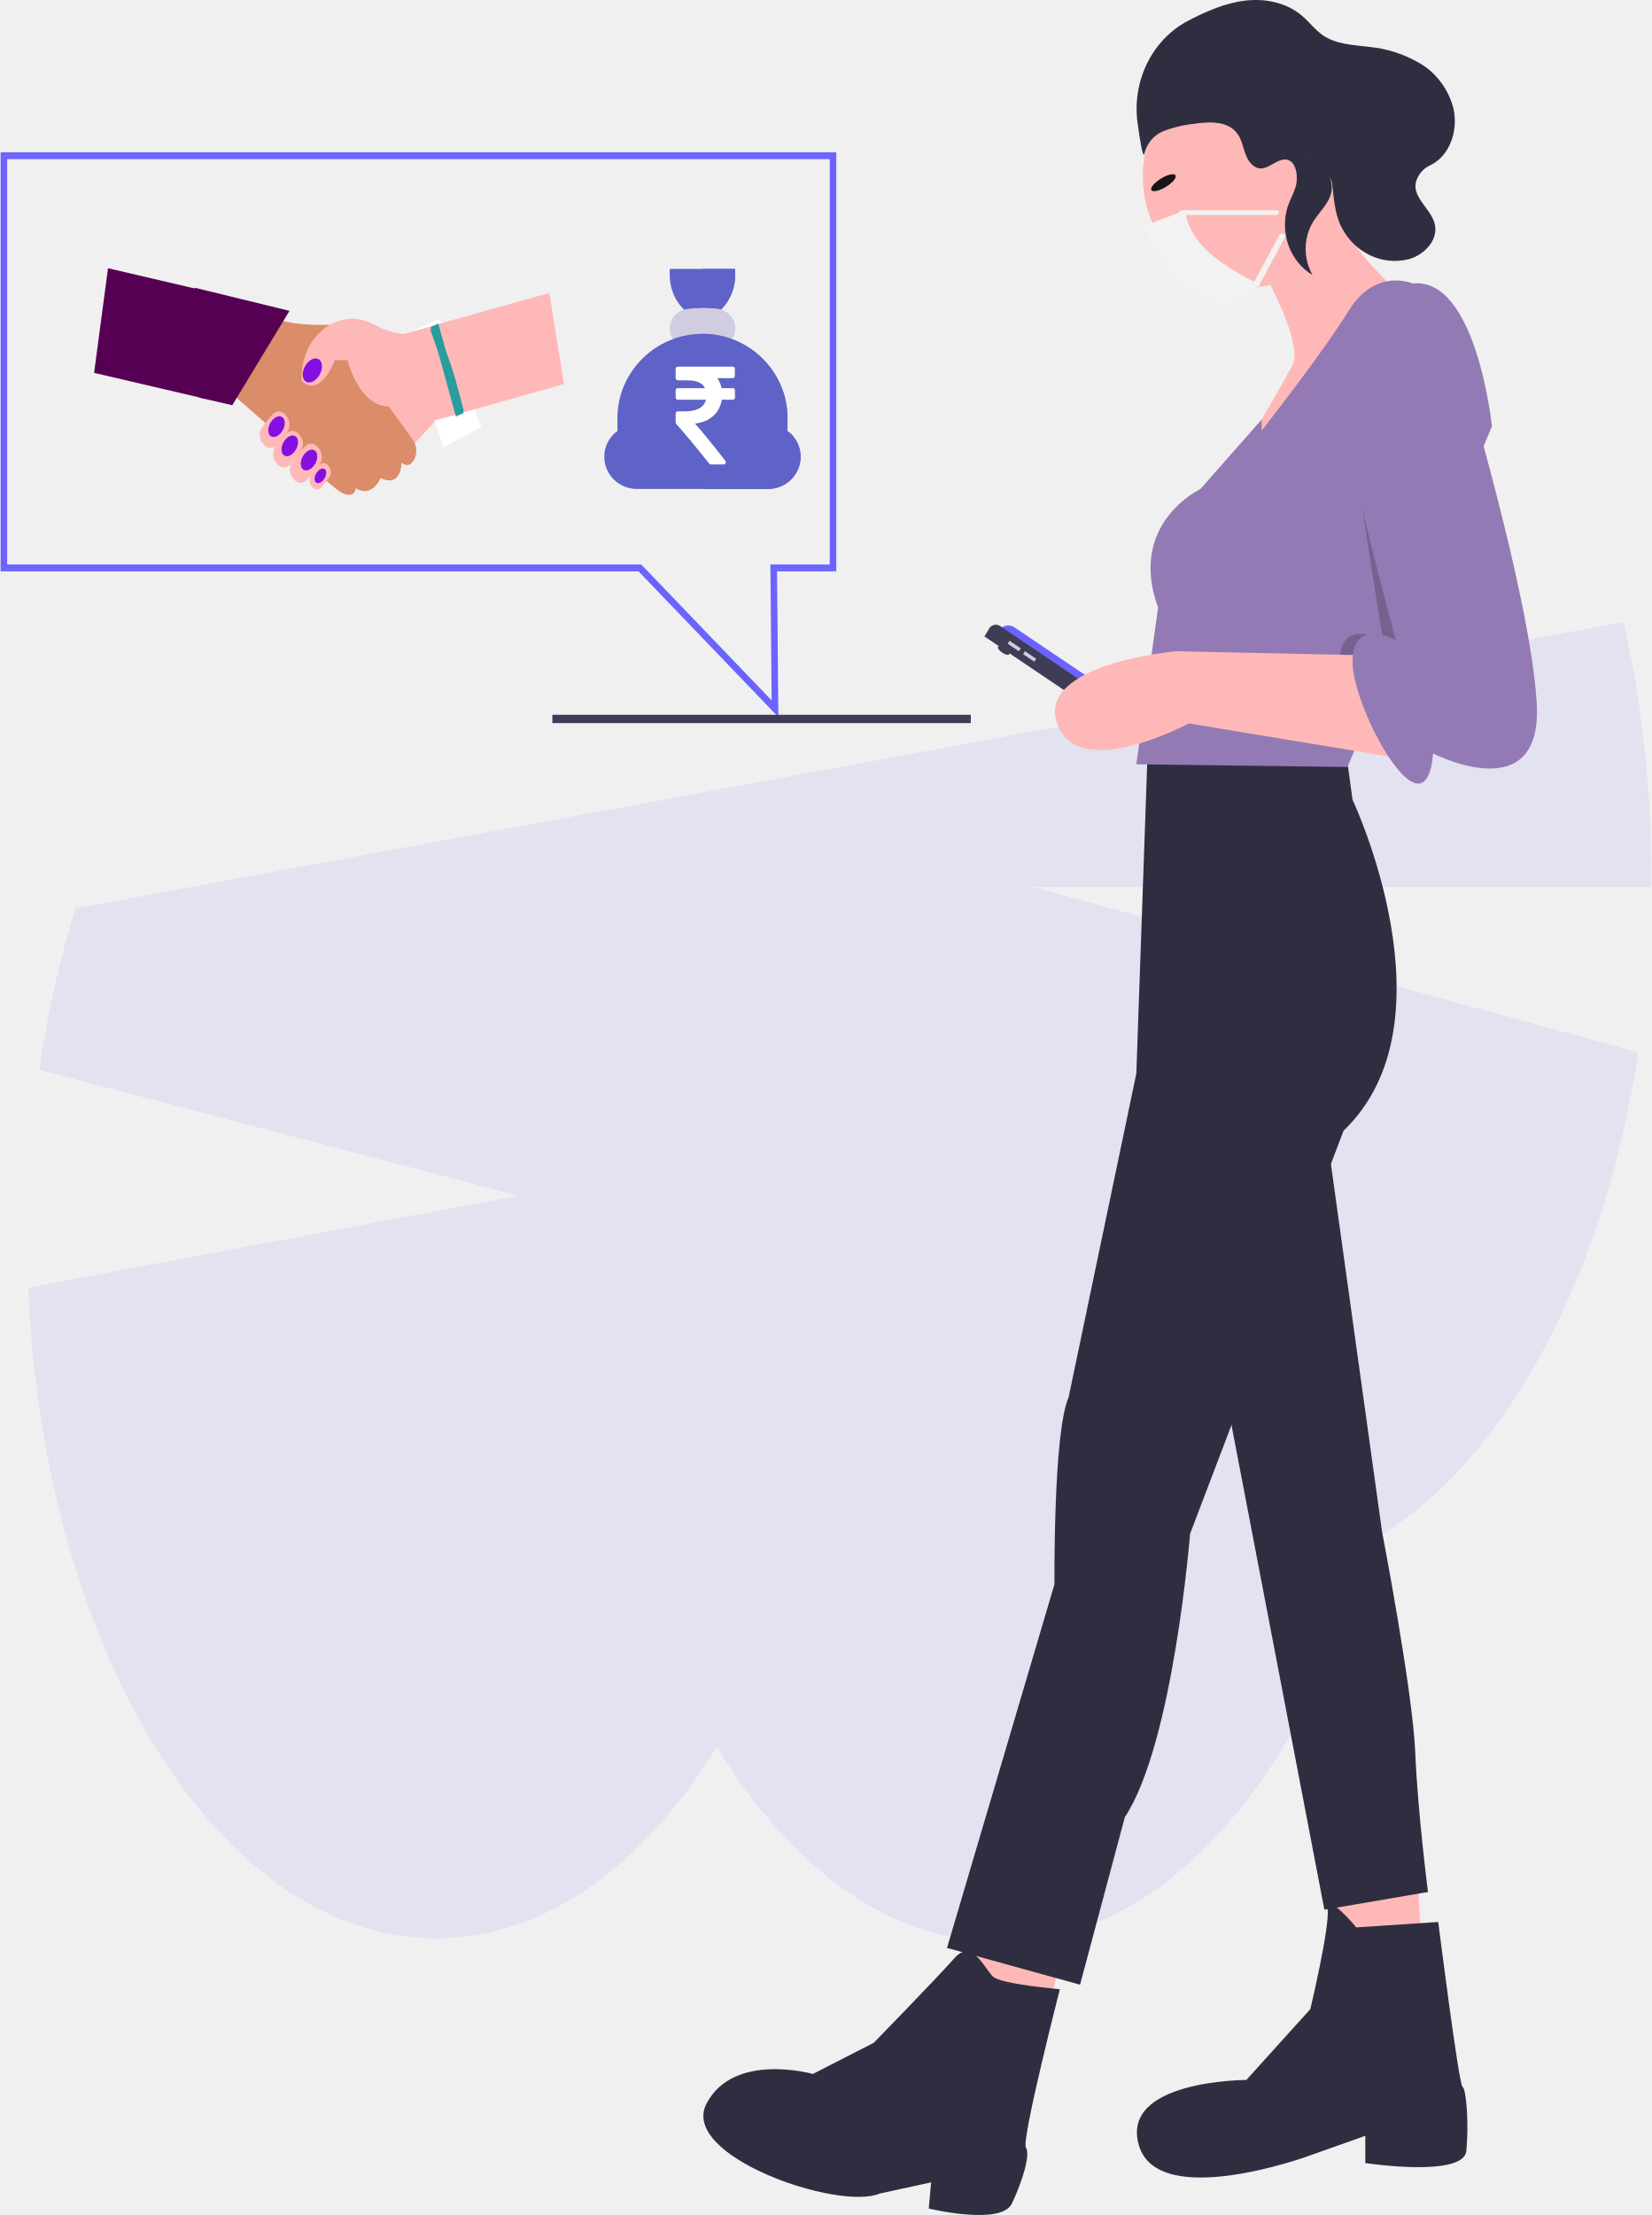
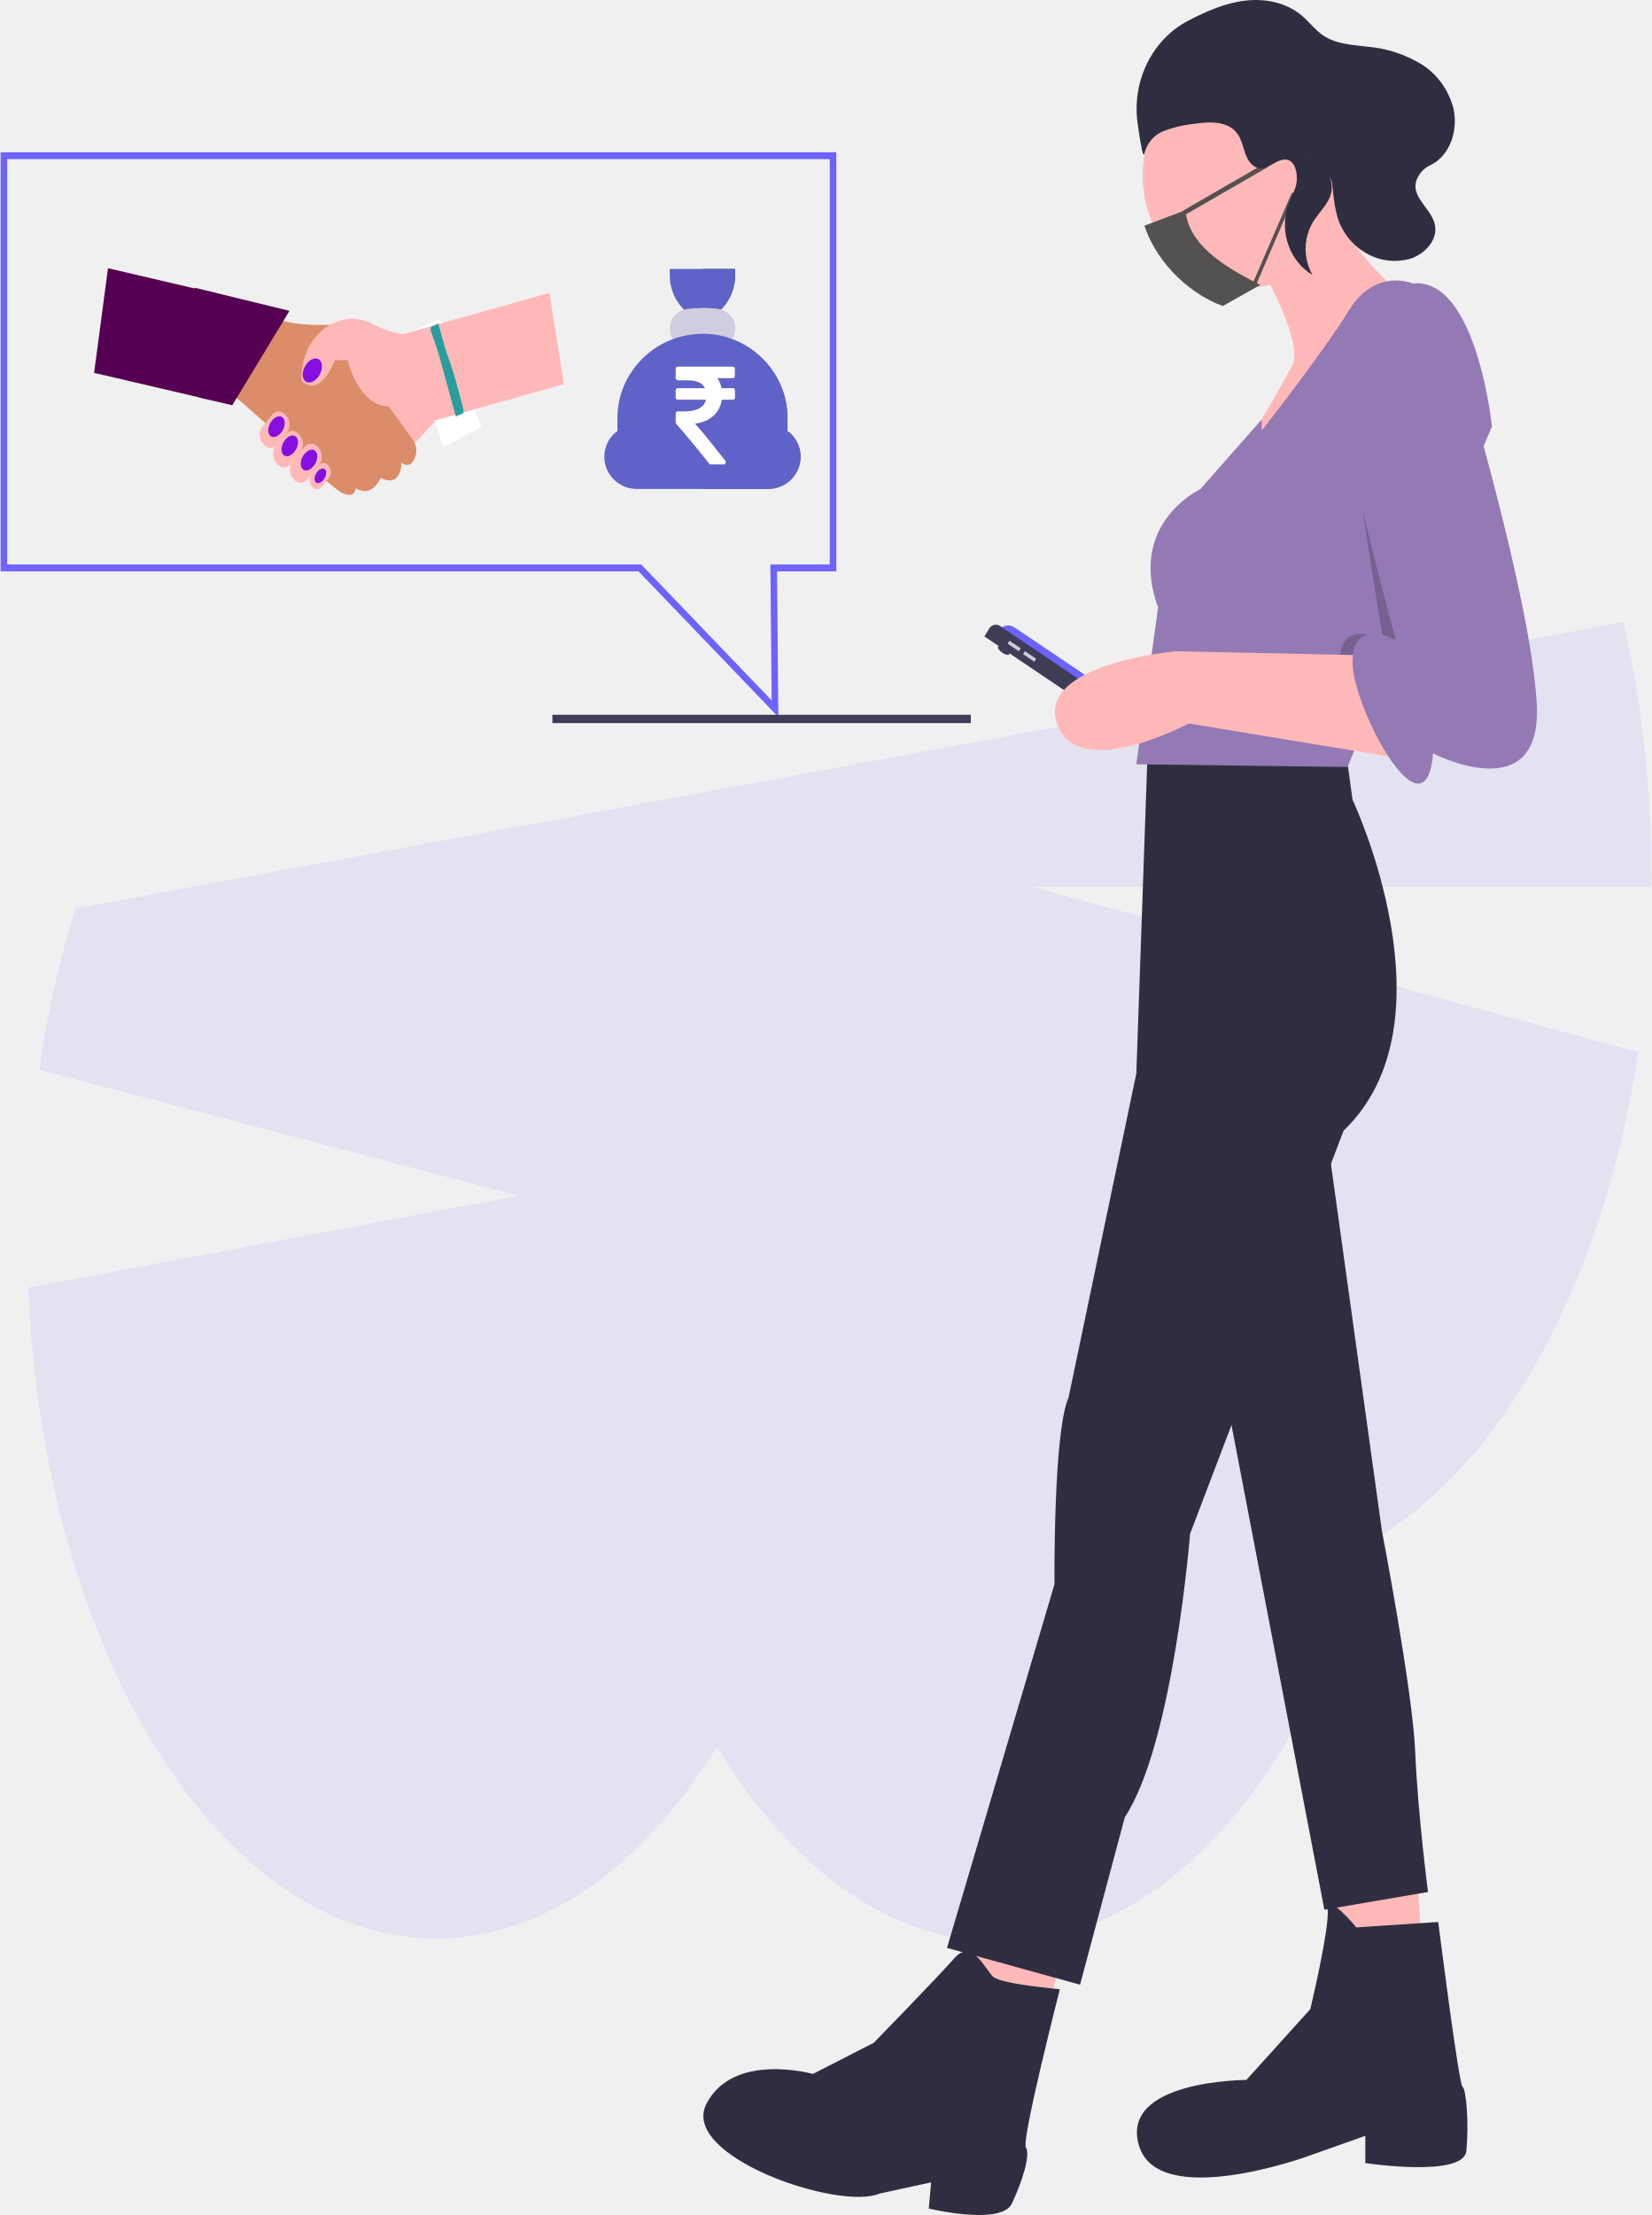
<svg xmlns="http://www.w3.org/2000/svg" width="484" height="649" viewBox="0 0 484 649" fill="none">
  <path opacity="0.1" d="M483.96 256.77C483.974 231.247 481.205 205.956 475.805 182.273L22.125 266.177C17.46 281.081 13.89 296.971 11.501 313.463L151.99 350.351L8.295 377.249C12.617 483.801 64.463 567.945 127.8 567.945C159.679 567.945 188.643 546.62 210.11 511.845C231.64 547.273 260.883 569.06 293.106 569.06C340.916 569.06 382.176 521.097 401.393 451.747C439.945 430.23 469.868 376.057 480.14 308.338L302.466 259.822H483.934C483.934 258.808 483.96 257.793 483.96 256.77Z" fill="#6C63FF" />
  <path d="M295.793 191.7C296.009 191.336 295.447 190.545 294.536 189.932C293.627 189.319 292.714 189.115 292.498 189.479C292.281 189.842 292.845 190.634 293.754 191.247C294.665 191.86 295.577 192.064 295.793 191.7Z" fill="#3F3D56" />
  <path d="M292.599 184.941C293.083 184.127 293.851 183.551 294.734 183.339C295.618 183.128 296.543 183.299 297.308 183.815L340.56 212.971C341.324 213.487 341.865 214.305 342.064 215.245C342.262 216.184 342.101 217.17 341.617 217.984L292.599 184.941Z" fill="#6C63FF" />
  <path d="M288.509 186.482L289.87 184.196C290.201 183.638 290.726 183.246 291.33 183.101C291.932 182.956 292.565 183.074 293.089 183.426L342.334 216.623C342.953 217.04 343.391 217.702 343.55 218.462C343.711 219.223 343.581 220.021 343.189 220.68L342.058 222.581L288.509 186.482Z" fill="#3F3D56" />
  <path d="M295.841 187.739L295.319 188.615L298.614 190.837L299.137 189.961L295.841 187.739Z" fill="#D0CDE1" />
  <path d="M300.372 190.793L299.851 191.67L303.146 193.892L303.667 193.015L300.372 190.793Z" fill="#D0CDE1" />
  <path d="M365.644 84.254C382.622 84.254 396.386 69.602 396.386 51.528C396.386 33.454 382.622 18.803 365.644 18.803C348.665 18.803 334.902 33.454 334.902 51.528C334.902 69.602 348.665 84.254 365.644 84.254Z" fill="#FFB8B8" />
  <path d="M367.518 74.676C367.518 74.676 382.514 99.819 378.766 107.002C375.017 114.186 363.395 133.741 363.395 133.741C363.395 133.741 415.13 93.034 408.383 84.254C408.383 84.254 393.012 70.286 392.262 61.506L367.518 74.676Z" fill="#FFB8B8" />
  <path d="M391.512 555.159L393.012 580.302L417.006 575.912L415.505 551.567L391.512 555.159Z" fill="#FFB8B8" />
  <path d="M284.666 569.15L280.168 585.113L306.785 590.301L310.534 575.534L284.666 569.15Z" fill="#FFB8B8" />
  <path d="M393.949 216.553L396.385 234.312C396.385 234.312 427.128 299.364 393.762 331.291L348.773 449.422C348.773 449.422 343.9 510.882 329.654 532.434L316.532 581.521L277.543 570.746L309.035 464.188C309.035 464.188 308.66 419.49 313.159 409.513L333.027 314.53L336.59 212.961C336.59 212.961 389.075 208.969 393.949 216.553Z" fill="#2F2E41" />
  <path d="M388.138 327.278L405.009 448.601C405.009 448.601 414.005 495.294 414.755 513.254C415.505 531.213 418.505 554.361 418.505 554.361L388.138 559.548L358.146 403.105L388.138 327.278Z" fill="#2F2E41" />
-   <path d="M369.383 83.469L358.358 89.671C347.003 85.408 338.486 75.543 335.392 66.128L347.406 61.605C348.35 71.208 357.487 77.592 369.383 83.469Z" fill="#F2F2F2" />
-   <path d="M373.962 62.971H346.491C346.247 62.971 346.015 62.899 345.843 62.771C345.671 62.643 345.575 62.469 345.575 62.288C345.575 62.107 345.671 61.933 345.843 61.805C346.015 61.677 346.247 61.605 346.491 61.605H373.962C374.206 61.605 374.437 61.677 374.609 61.805C374.781 61.933 374.878 62.107 374.878 62.288C374.878 62.469 374.781 62.643 374.609 62.771C374.437 62.899 374.206 62.971 373.962 62.971Z" fill="#F2F2F2" />
-   <path d="M368.467 83.469C368.319 83.469 368.171 83.442 368.039 83.389C367.907 83.337 367.794 83.261 367.709 83.169C367.626 83.076 367.574 82.97 367.558 82.859C367.541 82.748 367.563 82.636 367.618 82.532L374.945 68.867C374.988 68.784 375.055 68.707 375.138 68.643C375.223 68.579 375.322 68.527 375.433 68.492C375.543 68.456 375.663 68.437 375.783 68.436C375.903 68.435 376.023 68.451 376.135 68.485C376.247 68.518 376.349 68.568 376.435 68.63C376.521 68.693 376.589 68.768 376.637 68.851C376.684 68.933 376.709 69.022 376.71 69.112C376.712 69.202 376.688 69.291 376.643 69.374L369.318 83.039C369.25 83.166 369.132 83.275 368.981 83.352C368.83 83.428 368.651 83.469 368.467 83.469Z" fill="#F2F2F2" />
+   <path d="M369.383 83.469L358.358 89.671C347.003 85.408 338.486 75.543 335.392 66.128L347.406 61.605C348.35 71.208 357.486 77.592 369.383 83.469Z" fill="#545151" />
+   <path d="M371.463 49.012L347.673 62.748C347.461 62.87 347.225 62.923 347.012 62.898C346.799 62.873 346.628 62.771 346.538 62.614C346.447 62.457 346.444 62.258 346.529 62.061C346.613 61.864 346.778 61.686 346.989 61.564L370.78 47.829C370.991 47.707 371.228 47.653 371.441 47.678C371.654 47.703 371.824 47.805 371.915 47.962C372.005 48.119 372.009 48.318 371.924 48.515C371.839 48.712 371.674 48.89 371.463 49.012Z" fill="#545151" />
+   <path d="M367.393 84.272C367.314 84.251 367.251 84.177 367.208 84.058C367.165 83.939 367.144 83.777 367.148 83.587C367.151 83.398 367.179 83.186 367.227 82.97C367.276 82.754 367.345 82.542 367.428 82.35L378.334 57.102C378.4 56.947 378.475 56.81 378.552 56.698C378.63 56.586 378.709 56.501 378.785 56.448C378.862 56.395 378.935 56.376 378.999 56.391C379.063 56.406 379.117 56.454 379.159 56.534C379.201 56.614 379.229 56.724 379.242 56.857C379.255 56.99 379.252 57.143 379.235 57.309C379.218 57.475 379.185 57.649 379.139 57.822C379.094 57.995 379.035 58.163 378.969 58.317L368.063 83.566C367.962 83.8 367.844 83.992 367.724 84.118C367.605 84.244 367.49 84.298 367.393 84.272Z" fill="#545151" />
  <path d="M421.504 563.14L397.51 564.736C397.51 564.736 388.578 553.961 389.107 559.548C389.638 565.136 384.014 588.682 384.014 588.682L365.269 609.435C365.269 609.435 328.155 609.435 333.777 628.592C339.401 647.748 383.264 631.784 383.264 631.784L400.134 625.798V633.779C400.134 633.779 429.003 638.169 429.751 630.188C430.501 622.206 429.751 612.229 428.628 611.43C427.503 610.632 421.504 563.14 421.504 563.14Z" fill="#2F2E41" />
  <path d="M310.615 582.841C310.615 582.841 293.465 581.379 291.064 579.189C288.663 576.998 284.889 567.869 279.745 573.712C274.6 579.554 256.077 598.541 256.077 598.541L238.24 607.67C238.24 607.67 214.916 601.097 207.027 616.434C199.138 631.769 245.786 647.836 257.792 642.725L272.885 639.438L272.199 647.106C272.199 647.106 293.465 652.218 296.552 645.646C299.64 639.073 302.041 631.405 300.668 629.213C299.296 627.023 310.615 582.841 310.615 582.841Z" fill="#2F2E41" />
  <path d="M437.25 124.961L410.692 187.511L399.16 214.666L394.887 224.734L333.027 223.937L339.401 178.041C330.404 153.297 351.773 143.32 351.773 143.32L369.768 122.906V126.159C369.768 126.159 387.388 103.809 395.262 91.038C403.134 78.268 414.005 83.057 414.005 83.057C432.751 81.061 437.25 124.961 437.25 124.961Z" fill="#947AB4" />
  <path opacity="0.2" d="M410.692 187.511L399.16 214.666C395.457 207.29 392.637 198.936 392.637 194.004C392.637 180.435 405.383 187.618 405.383 187.618C405.383 187.618 395.074 127.555 395.074 109.596C395.074 97.667 404.417 150.607 410.692 187.511Z" fill="black" />
  <path d="M400.509 192.008L344.65 190.812C344.65 190.812 303.786 194.403 309.785 211.962C315.782 229.523 348.398 211.962 348.398 211.962L413.63 222.739L400.509 192.008Z" fill="#FFB8B8" />
  <path d="M411.007 86.249C411.007 86.249 391.512 87.846 391.512 105.805C391.512 123.764 409.133 187.618 409.133 187.618C409.133 187.618 396.386 180.435 396.386 194.004C396.386 207.573 417.755 247.083 420.004 220.743C420.004 220.743 452.246 237.505 450.371 205.977C448.496 174.449 428.253 107.8 428.253 107.8C428.253 107.8 426.003 85.052 411.007 86.249Z" fill="#947AB4" />
  <path d="M366.666 47.969C364.513 45.751 364.554 42.01 362.819 39.41C360.095 35.328 354.422 35.601 349.764 36.306C346.649 36.632 343.585 37.39 340.654 38.56C339.369 39.123 338.223 39.996 337.308 41.111C336.394 42.226 335.735 43.552 335.385 44.984C335.019 46.593 334.215 42.029 333.397 36.119C332.557 30.088 333.539 23.93 336.199 18.532C338.859 13.133 343.061 8.773 348.198 6.079C348.258 6.047 348.319 6.016 348.379 5.985C353.647 3.259 359.166 0.853 364.989 0.176C370.811 -0.5 377.024 0.725 381.591 4.629C383.678 6.413 385.376 8.704 387.613 10.269C391.545 13.017 396.524 13.15 401.196 13.729C406.515 14.219 411.675 15.905 416.337 18.674C421.023 21.496 424.475 26.17 425.945 31.683C427.424 38.098 425.011 45.681 419.085 48.465C418.051 48.928 417.133 49.645 416.408 50.557C411.543 56.888 419.396 60.352 420.536 65.863C421.486 70.461 417.332 74.625 413.072 75.891C409.063 76.952 404.831 76.495 401.104 74.599C397.376 72.703 394.384 69.486 392.64 65.499C391.18 61.892 390.846 57.901 390.449 53.996C389.994 49.525 378.979 41.428 386.415 47.519C387.859 48.669 388.994 50.2 389.713 51.96C391.976 57.725 387.28 60.997 384.762 65.112C383.392 67.427 382.659 70.105 382.644 72.841C382.63 75.578 383.338 78.263 384.685 80.594C381.463 78.673 378.971 75.615 377.64 71.947C376.309 68.28 376.223 64.233 377.396 60.505C378.072 58.549 379.095 56.741 379.708 54.762C380.667 51.674 379.82 45.673 375.539 46.89C372.484 47.758 369.871 51.27 366.666 47.969Z" fill="#2F2E41" />
  <path d="M227.228 167.638L227.608 208.858L187.558 167.122L187.357 166.915H187.076H0.682V45.112H244.601V166.915H227.909H227.221L227.228 167.638ZM1.611 165.19V165.906H2.292H187.732L225.48 205.242L226.658 206.469L226.642 204.726L226.283 165.906H242.991H243.673V165.19V46.836V46.12H242.991H2.292H1.611V46.836V165.19Z" fill="#F2F2F2" stroke="#6C63FF" />
  <path d="M284.525 209.431H161.884V211.871H284.525V209.431Z" fill="#3F3D56" />
  <path d="M128.813 122.017L117.764 133.979L109.172 114.539L128.813 108.558V122.017Z" fill="#FFB8B8" />
  <path d="M76.067 90.471C76.067 90.471 79.604 96.48 100.552 94.978L112.795 117.514L121 128.842C122.288 130.622 122.361 133.321 121.096 135.126C120.327 136.221 119.222 136.797 117.692 135.543C117.692 135.543 117.692 143.055 111.571 140.051C111.571 140.051 109.123 146.059 104.226 143.055C104.226 143.055 104.226 146.059 100.554 144.558C96.881 143.055 77.292 123.525 77.292 123.525L68.722 116.013L76.067 90.471Z" fill="#DB8C68" />
  <path d="M120.275 98.043C120.275 98.043 114.97 98.043 109.725 95.143C104.956 92.51 99.402 92.845 95.001 96.302C91.414 99.12 88.306 103.786 88.364 111.493C88.364 111.493 93.138 117.471 98.184 105.515H101.867C101.867 105.515 105.413 120.461 115.37 118.963C125.328 117.466 127.646 115.975 127.646 115.975L120.275 98.043Z" fill="#FFB8B8" />
  <path d="M93.156 110.577C94.428 108.978 94.736 106.772 93.843 105.65C92.951 104.528 91.195 104.915 89.923 106.514C88.651 108.113 88.343 110.319 89.236 111.441C90.128 112.563 91.883 112.177 93.156 110.577Z" fill="#850FE1" />
  <path d="M87.999 127.702L87.601 127.214C86.525 125.896 84.78 125.896 83.705 127.214L80.853 130.709C79.777 132.028 79.777 134.166 80.853 135.484L81.251 135.972C82.327 137.291 84.072 137.291 85.147 135.972L87.999 132.477C89.075 131.159 89.075 129.021 87.999 127.702Z" fill="#FFB8B8" />
  <path d="M84.045 122.022L83.647 121.534C82.57 120.216 80.826 120.216 79.75 121.534L76.899 125.029C75.823 126.348 75.823 128.486 76.899 129.804L77.297 130.292C78.373 131.611 80.117 131.611 81.193 130.292L84.045 126.797C85.121 125.479 85.121 123.341 84.045 122.022Z" fill="#FFB8B8" />
  <path d="M93.519 131.46L93.121 130.972C92.045 129.653 90.3 129.653 89.225 130.972L85.76 135.218C84.684 136.537 84.684 138.675 85.76 139.993L86.158 140.481C87.234 141.8 88.978 141.8 90.054 140.481L93.519 136.235C94.595 134.917 94.595 132.779 93.519 131.46Z" fill="#FFB8B8" />
  <path d="M96.424 136.692L96.146 136.351C95.395 135.43 94.177 135.43 93.425 136.351L91.239 139.031C90.487 139.952 90.487 141.445 91.239 142.366L91.517 142.706C92.268 143.627 93.486 143.627 94.238 142.706L96.424 140.026C97.176 139.106 97.176 137.613 96.424 136.692Z" fill="#FFB8B8" />
  <path d="M141.065 125.023L129.98 131.046L118.895 97.921L128.749 93.404L141.065 125.023Z" fill="white" />
  <path d="M57.075 84.305L84.843 91.081L68.076 118.727L58.362 116.49L57.075 84.305Z" fill="#550052" />
  <path d="M134.064 93.404L109.366 100.399L125.42 123.713L134.064 121.382V93.404Z" fill="#FFB8B8" />
  <path d="M82.412 126.743C83.513 125.359 83.79 123.463 83.031 122.508C82.271 121.554 80.763 121.902 79.662 123.286C78.56 124.67 78.283 126.566 79.043 127.52C79.802 128.475 81.311 128.127 82.412 126.743Z" fill="#850FE1" />
  <path d="M86.301 132.365C87.402 130.981 87.679 129.085 86.92 128.13C86.16 127.176 84.652 127.524 83.551 128.908C82.45 130.292 82.173 132.188 82.932 133.142C83.692 134.097 85.2 133.749 86.301 132.365Z" fill="#850FE1" />
  <path d="M94.818 140.577C95.613 139.578 95.846 138.251 95.338 137.613C94.83 136.975 93.775 137.268 92.98 138.266C92.185 139.265 91.953 140.592 92.46 141.23C92.968 141.868 94.024 141.576 94.818 140.577Z" fill="#850FE1" />
  <path d="M91.941 136.52C93.042 135.135 93.319 133.24 92.559 132.285C91.8 131.331 90.292 131.679 89.191 133.063C88.089 134.447 87.812 136.343 88.572 137.297C89.331 138.252 90.84 137.904 91.941 136.52Z" fill="#850FE1" />
  <path d="M64.283 86.211L31.657 78.589L27.576 109.245L60.203 116.867L64.283 86.211Z" fill="#550052" />
  <path d="M161.001 85.816L129.821 94.597L134.108 121.321L165.289 112.54L161.001 85.816Z" fill="#FFB8B8" />
  <path d="M128.456 94.787L126.391 95.782L133.606 122.044L135.671 121.049L128.456 94.787Z" fill="#289D9E" />
  <path d="M126.608 95.678C130.059 101.692 131.993 106.796 135.437 120.529M126.545 96.341C129.996 102.355 131.93 107.459 135.374 121.192L126.545 96.341Z" stroke="#289D9E" />
  <path d="M196.284 78.797V80.686C196.284 86.05 199.314 91.011 204.222 93.428L204.605 93.617H207.136L207.519 93.428C212.427 91.011 215.456 86.05 215.456 80.686V78.797H196.284Z" fill="#5F63C7" />
  <path d="M207.136 93.617H205.87V78.797H215.456V80.686C215.456 86.05 212.427 91.011 207.519 93.428L207.136 93.617Z" fill="#5F63C7" />
  <path d="M210.472 90.558C208.938 90.331 207.404 90.255 205.87 90.255C204.298 90.255 202.765 90.331 201.269 90.558C198.432 90.973 196.284 93.391 196.284 96.224C196.284 99.662 199.352 102.306 202.803 101.815C203.799 101.664 204.836 101.588 205.87 101.588C206.905 101.588 207.941 101.664 208.938 101.815C212.389 102.306 215.456 99.624 215.456 96.224C215.456 93.391 213.309 90.973 210.472 90.558Z" fill="#D0CDE1" />
  <path d="M215.456 96.224C215.456 99.624 212.389 102.306 208.938 101.815C207.941 101.663 206.905 101.588 205.87 101.588V90.255C207.404 90.255 208.938 90.331 210.472 90.558C213.309 90.973 215.456 93.391 215.456 96.224Z" fill="#D0CDE1" />
  <path d="M231.831 127.137C231.524 126.834 231.139 126.57 230.794 126.343V122.49C230.794 108.967 219.598 97.811 205.87 97.811C192.143 97.811 180.946 108.967 180.946 122.49V126.343C180.602 126.57 180.217 126.835 179.91 127.137C178.108 128.912 177.111 131.292 177.111 133.823C177.111 136.354 178.108 138.734 179.91 140.509C181.713 142.285 184.129 143.267 186.697 143.267H225.042C227.612 143.267 230.028 142.285 231.831 140.509C233.632 138.734 234.63 136.354 234.63 133.823C234.63 131.292 233.632 128.912 231.831 127.137Z" fill="#5F63C7" />
  <path d="M234.63 133.823C234.63 136.354 233.633 138.734 231.831 140.509C230.028 142.285 227.612 143.267 225.042 143.267H205.87V97.811C219.598 97.811 230.794 108.967 230.794 122.49V126.343C231.139 126.57 231.524 126.835 231.831 127.137C233.633 128.912 234.63 131.292 234.63 133.823Z" fill="#5F63C7" />
  <path d="M215.229 113.919C215.113 113.797 214.964 113.736 214.784 113.736H211.473C211.253 112.61 210.84 111.633 210.233 110.805H214.745C214.926 110.805 215.075 110.744 215.19 110.623C215.306 110.501 215.364 110.344 215.364 110.155V108.078C215.364 107.888 215.306 107.733 215.19 107.61C215.073 107.488 214.926 107.427 214.745 107.427H198.632C198.451 107.427 198.304 107.488 198.186 107.61C198.071 107.732 198.013 107.888 198.013 108.078V110.785C198.013 110.961 198.075 111.114 198.196 111.243C198.319 111.372 198.465 111.436 198.632 111.436H201.441C204.165 111.436 205.895 112.202 206.63 113.735H198.632C198.451 113.735 198.302 113.796 198.186 113.919C198.071 114.041 198.013 114.197 198.013 114.387V116.463C198.013 116.652 198.071 116.809 198.186 116.93C198.304 117.052 198.452 117.113 198.632 117.113H206.901C206.618 118.226 205.956 119.074 204.916 119.657C203.877 120.241 202.506 120.532 200.801 120.532H198.632C198.465 120.532 198.319 120.597 198.196 120.726C198.073 120.855 198.013 121.007 198.013 121.184V123.768C198.013 123.945 198.071 124.094 198.186 124.216C200.665 126.984 203.88 130.857 207.831 135.836C207.947 135.999 208.109 136.08 208.315 136.08H212.092C212.363 136.08 212.55 135.959 212.653 135.714C212.783 135.47 212.757 135.239 212.575 135.022C208.806 130.165 205.843 126.529 203.686 124.114C205.881 123.843 207.663 123.097 209.032 121.876C210.401 120.655 211.233 119.067 211.53 117.114H214.784C214.964 117.114 215.113 117.053 215.229 116.931C215.345 116.809 215.403 116.653 215.403 116.463V114.387C215.403 114.197 215.345 114.041 215.229 113.919Z" fill="white" />
-   <path d="M341.66 54.774C343.617 53.587 344.897 52.069 344.521 51.384C344.144 50.699 342.253 51.105 340.297 52.292C338.341 53.479 337.06 54.997 337.437 55.682C337.813 56.367 339.704 55.961 341.66 54.774Z" fill="#171515" />
</svg>
